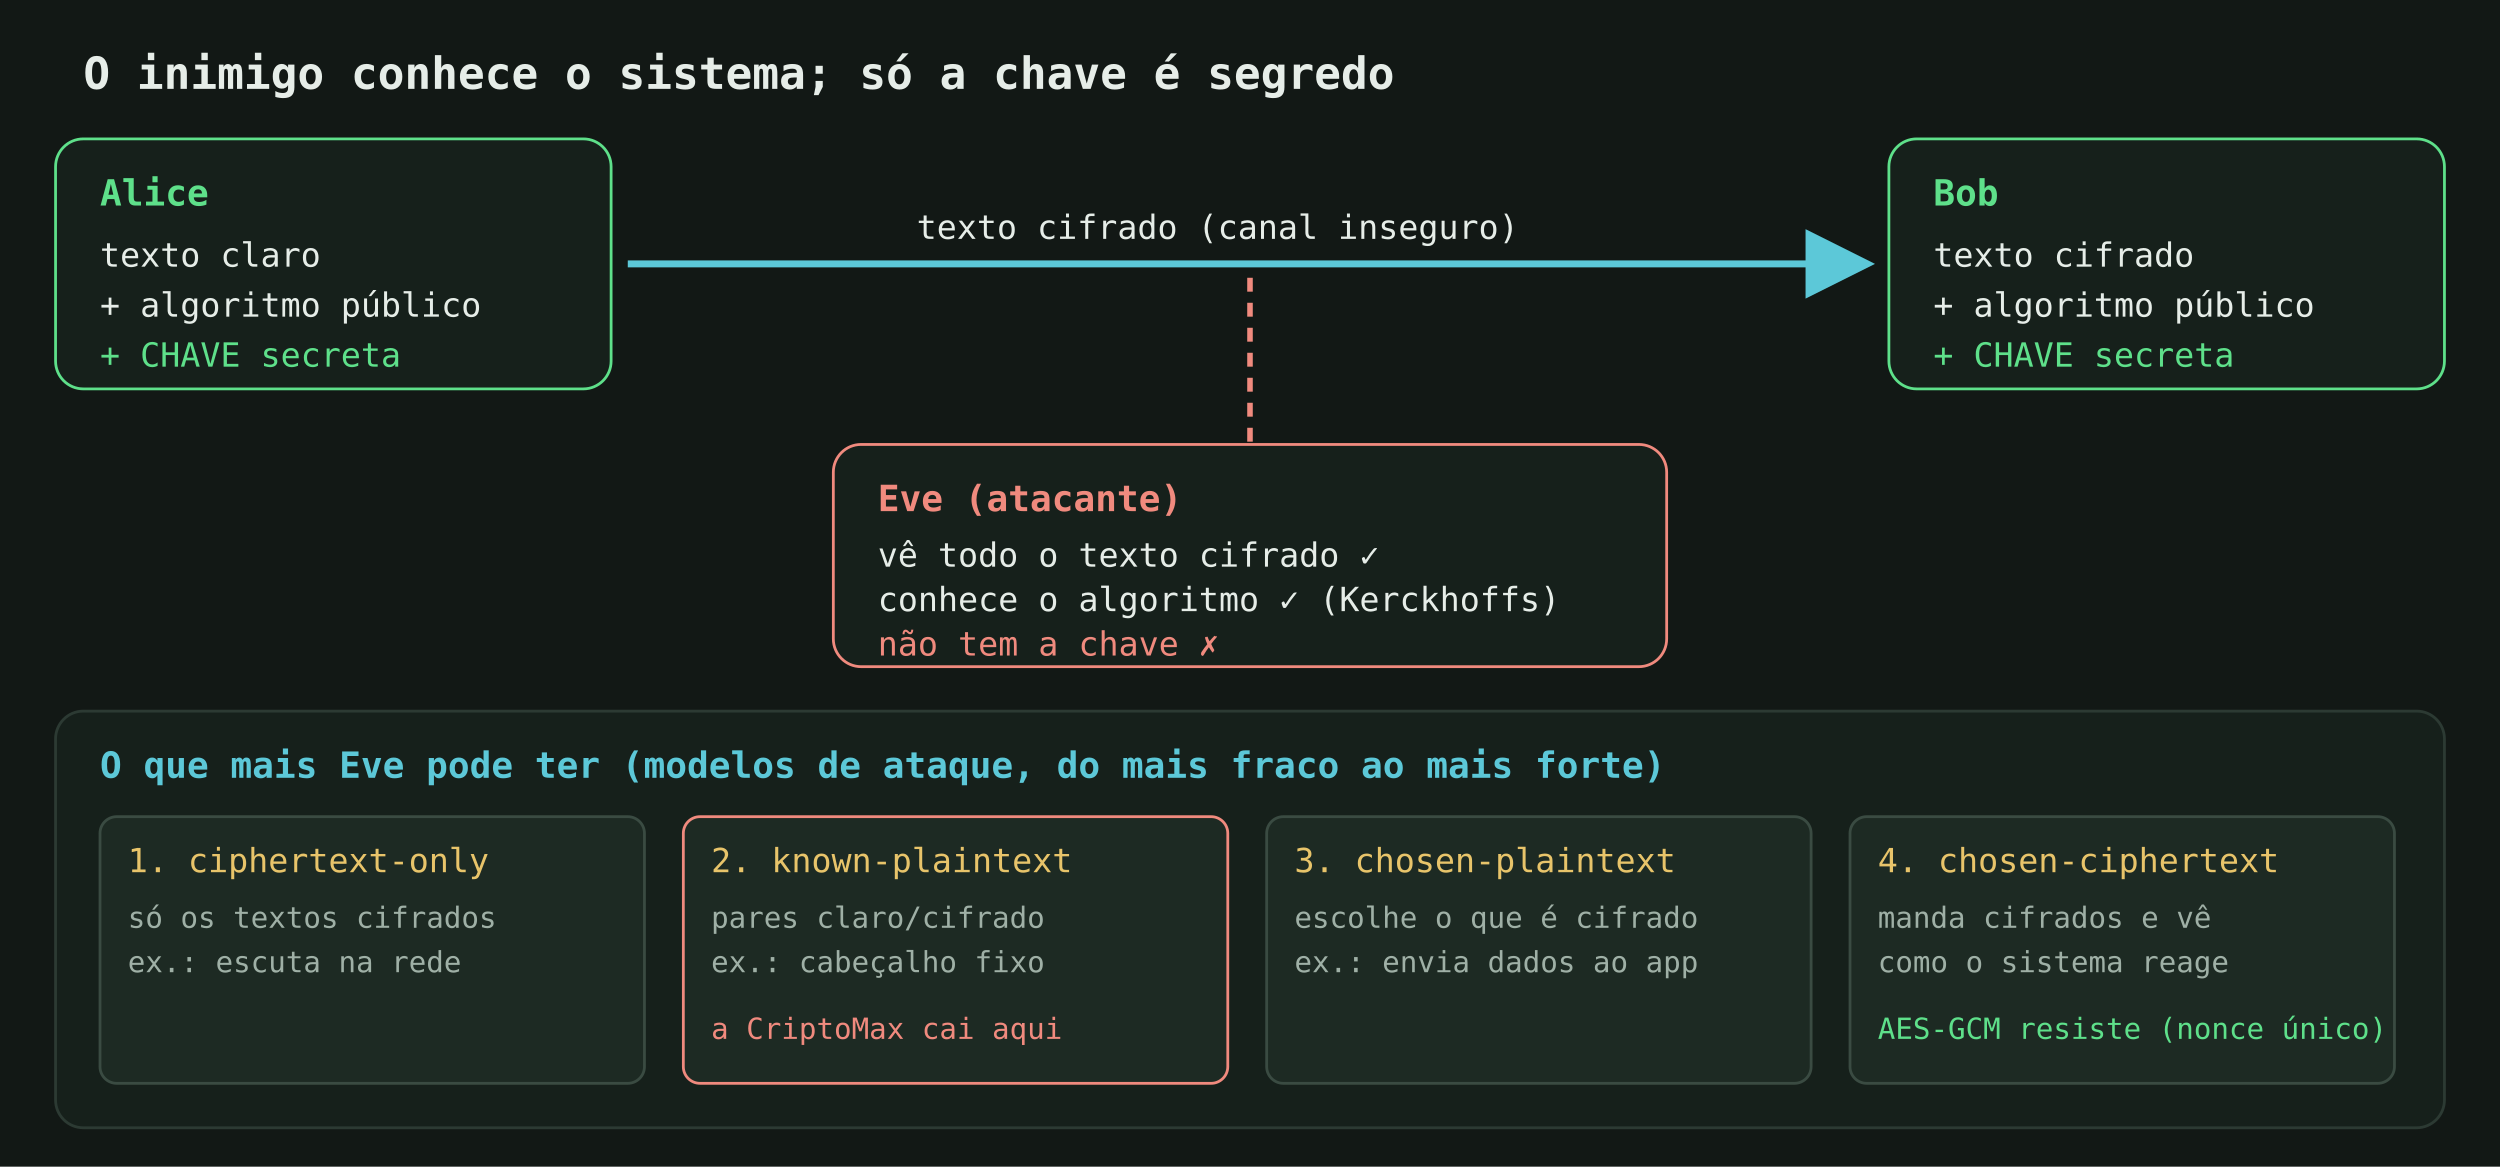
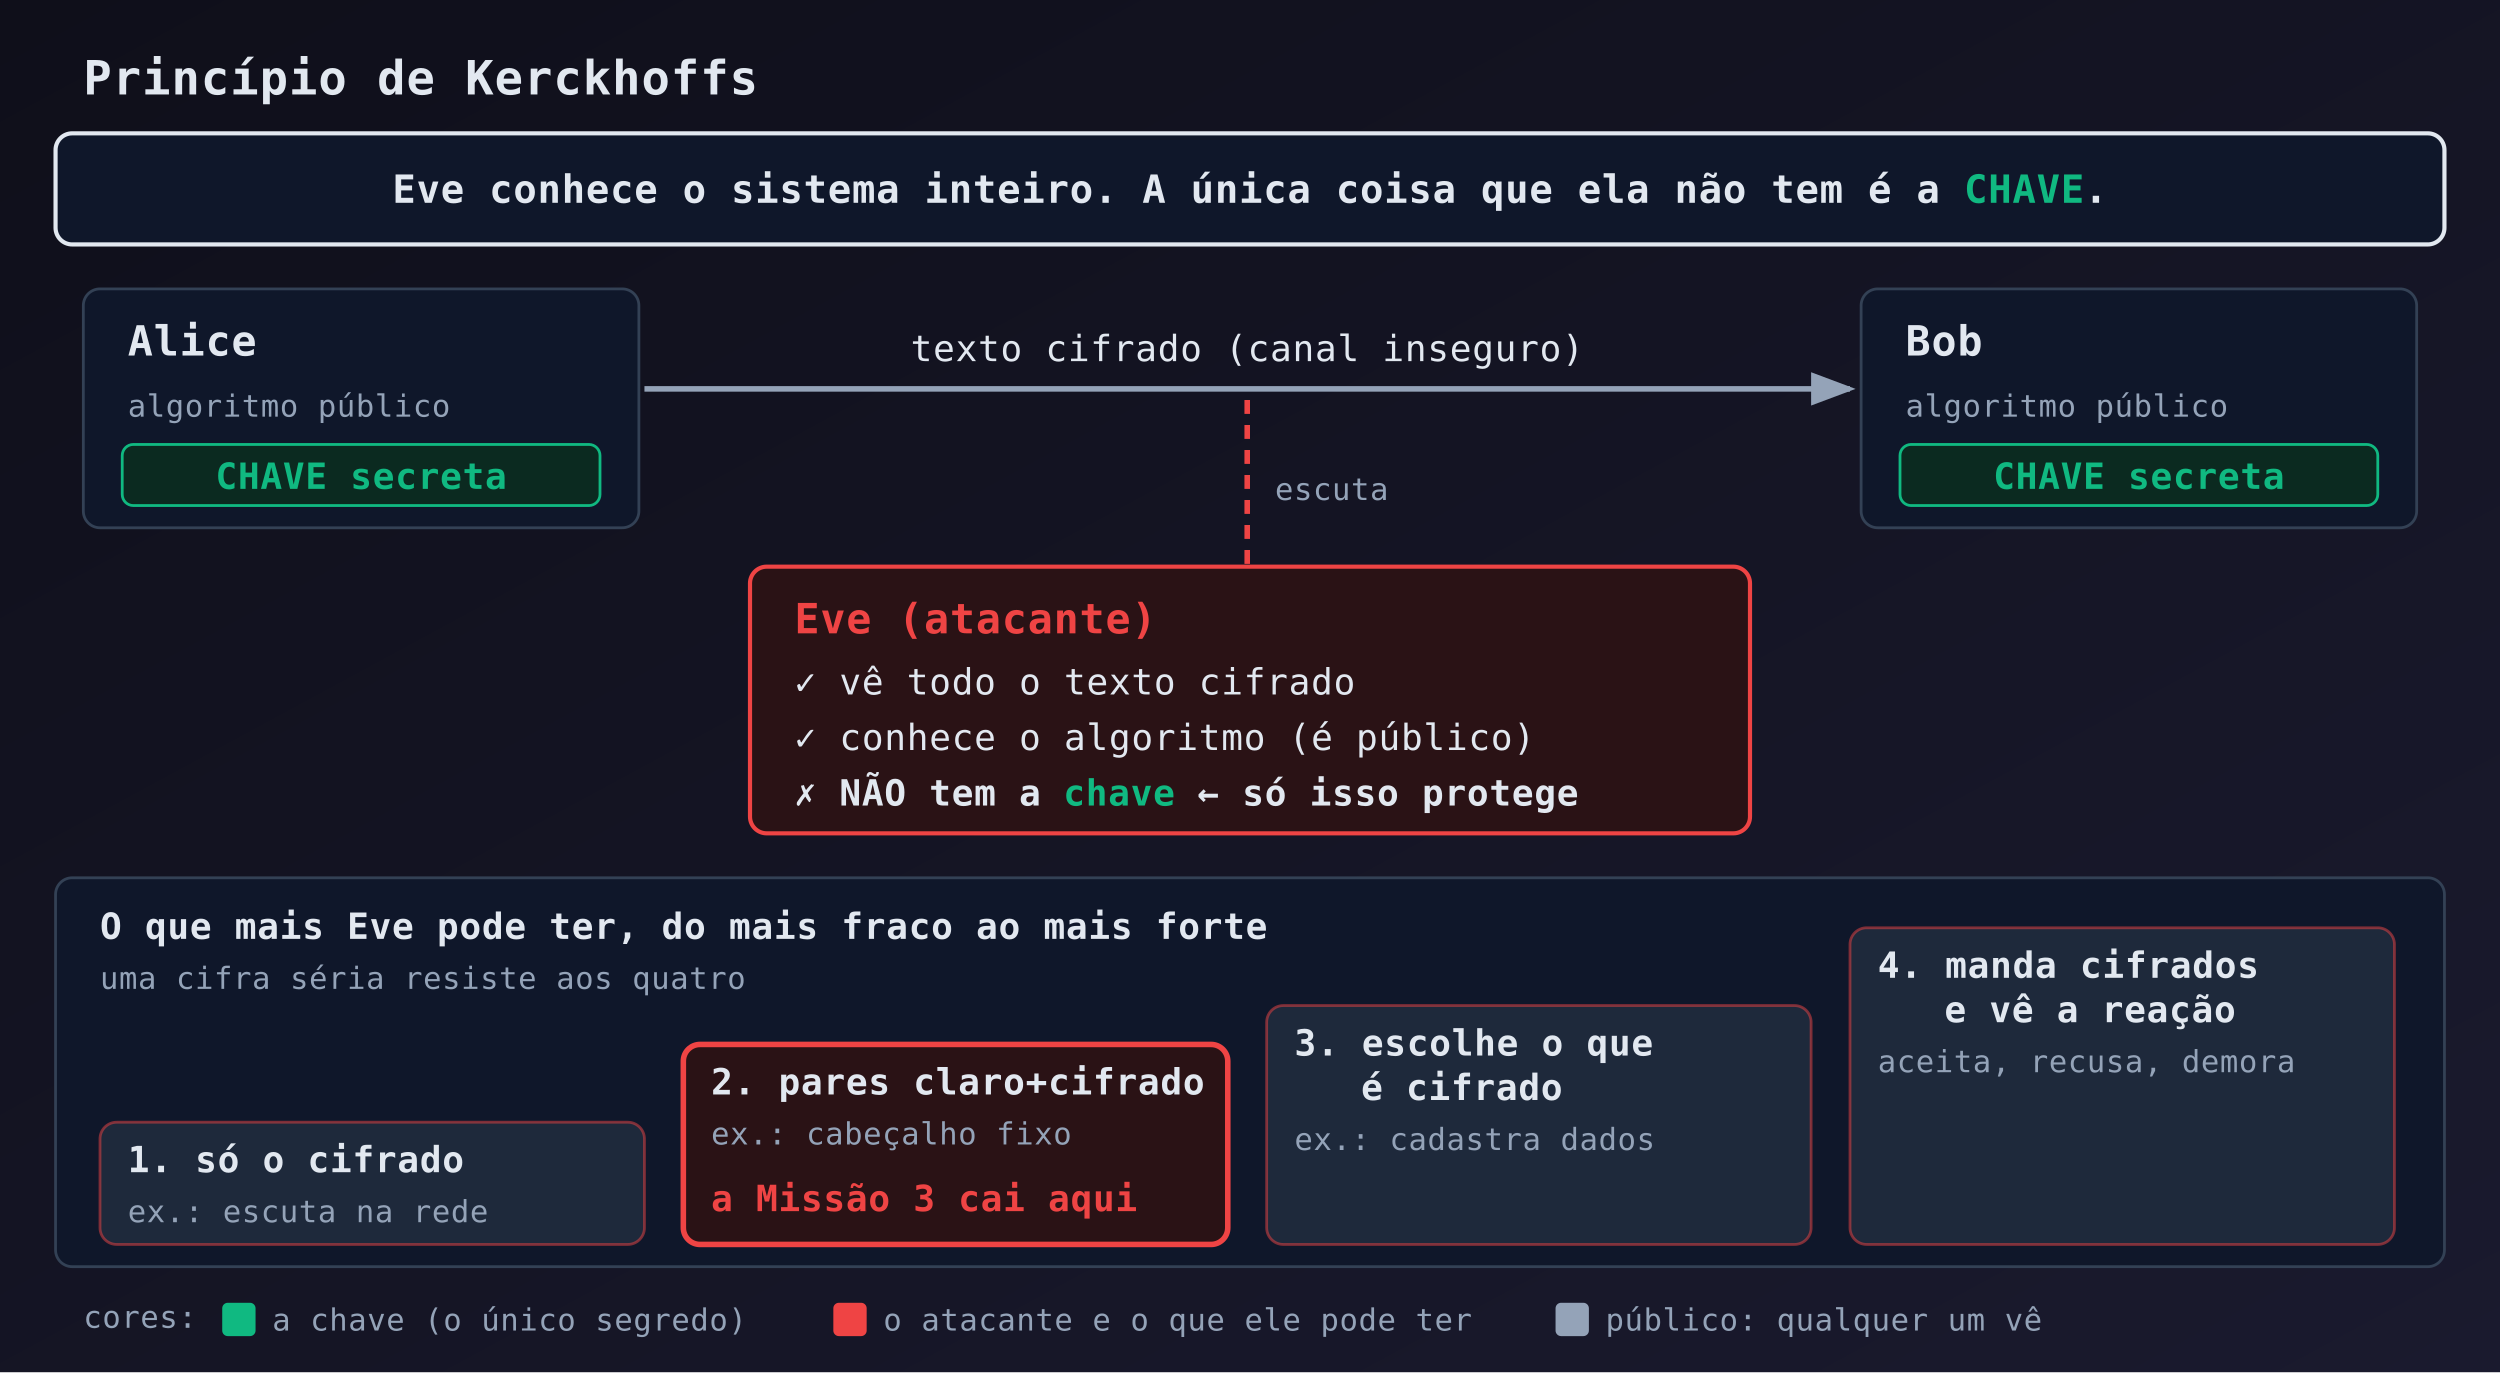
- <svg xmlns="http://www.w3.org/2000/svg" viewBox="0 0 900 420" role="img" aria-labelledby="t d">
+ <svg xmlns="http://www.w3.org/2000/svg" viewBox="0 0 900 494" width="900" height="494" role="img" aria-labelledby="t d">
  <style>
-     text { font-family: ui-monospace, "DejaVu Sans Mono", Menlo, Consolas, monospace; fill: #e6ede8; }
-     .t { font-size: 16px; font-weight: 700; }
-     .h { font-size: 13px; font-weight: 700; fill: #5cc8d8; }
-     .b { font-size: 12px; }
-     .s { font-size: 10.5px; fill: #9fb0a6; }
-     .g { fill: #5ee08a; }
-     .y { fill: #e8c46a; }
-     .r { fill: #f08a7e; }
-     .fw { stroke: #5cc8d8; stroke-width: 2.5; marker-end: url(#ar); fill: none; }
-     .ey { stroke: #f08a7e; stroke-width: 2; stroke-dasharray: 5 4; fill: none; }
+     text { font-family: 'SF Mono', 'Fira Code', 'Cascadia Code', 'DejaVu Sans Mono', 'Courier New', monospace; fill: #e2e8f0; letter-spacing: 0.02em; }
+     .title { font-size: 17px; font-weight: 700; }
+     .key { font-size: 14px; font-weight: 700; }
+     .name { font-size: 15px; font-weight: 700; }
+     .lbl { font-size: 13px; }
+     .bold { font-size: 13px; font-weight: 700; }
+     .sub { font-size: 11px; fill: #94a3b8; }
+     .red { fill: #ef4444; } .green { fill: #10b981; }
  </style>
  <defs>
-     <marker id="ar" markerWidth="10" markerHeight="10" refX="8" refY="5" orient="auto">
-       <path d="M0,0 L10,5 L0,10 z" fill="#5cc8d8" />
+     <linearGradient id="bg-grad" x1="0%" y1="0%" x2="100%" y2="100%">
+       <stop offset="0%" stop-color="#0f0f1a" />
+       <stop offset="100%" stop-color="#1a1a2e" />
+     </linearGradient>
+     <marker id="arrow-gray" markerWidth="8" markerHeight="6" refX="7" refY="3" orient="auto">
+       <polygon points="0 0, 8 3, 0 6" fill="#94a3b8" />
    </marker>
  </defs>
-   <rect width="900" height="420" fill="#121815" />
-   <text class="t" x="30" y="32">O inimigo conhece o sistema; só a chave é segredo</text>
-   <rect x="20" y="50" width="200" height="90" rx="10" fill="#16201b" stroke="#5ee08a" />
-   <text class="h g" x="36" y="74">Alice</text>
-   <text class="b" x="36" y="96">texto claro</text>
-   <text class="b" x="36" y="114">+ algoritmo público</text>
-   <text class="b g" x="36" y="132">+ CHAVE secreta</text>
-   <path class="fw" d="M226,95 L670,95" />
-   <text class="b" x="330" y="86">texto cifrado (canal inseguro)</text>
-   <rect x="680" y="50" width="200" height="90" rx="10" fill="#16201b" stroke="#5ee08a" />
-   <text class="h g" x="696" y="74">Bob</text>
-   <text class="b" x="696" y="96">texto cifrado</text>
-   <text class="b" x="696" y="114">+ algoritmo público</text>
-   <text class="b g" x="696" y="132">+ CHAVE secreta</text>
-   <path class="ey" d="M450,100 L450,160" />
-   <rect x="300" y="160" width="300" height="80" rx="10" fill="#16201b" stroke="#f08a7e" />
-   <text class="h r" x="316" y="184">Eve (atacante)</text>
-   <text class="b" x="316" y="204">vê todo o texto cifrado ✓</text>
-   <text class="b" x="316" y="220">conhece o algoritmo ✓ (Kerckhoffs)</text>
-   <text class="b r" x="316" y="236">não tem a chave ✗</text>
-   <rect x="20" y="256" width="860" height="150" rx="10" fill="#16201b" stroke="#2c3a33" />
-   <text class="h" x="36" y="280">O que mais Eve pode ter (modelos de ataque, do mais fraco ao mais forte)</text>
-   <rect x="36" y="294" width="196" height="96" rx="6" fill="#1d2a23" stroke="#3a4b42" />
-   <text class="b y" x="46" y="314">1. ciphertext-only</text>
-   <text class="s" x="46" y="334">só os textos cifrados</text>
-   <text class="s" x="46" y="350">ex.: escuta na rede</text>
-   <rect x="246" y="294" width="196" height="96" rx="6" fill="#1d2a23" stroke="#f08a7e" />
-   <text class="b y" x="256" y="314">2. known-plaintext</text>
-   <text class="s" x="256" y="334">pares claro/cifrado</text>
-   <text class="s" x="256" y="350">ex.: cabeçalho fixo</text>
-   <text class="s r" x="256" y="374">a CriptoMax cai aqui</text>
-   <rect x="456" y="294" width="196" height="96" rx="6" fill="#1d2a23" stroke="#3a4b42" />
-   <text class="b y" x="466" y="314">3. chosen-plaintext</text>
-   <text class="s" x="466" y="334">escolhe o que é cifrado</text>
-   <text class="s" x="466" y="350">ex.: envia dados ao app</text>
-   <rect x="666" y="294" width="196" height="96" rx="6" fill="#1d2a23" stroke="#3a4b42" />
-   <text class="b y" x="676" y="314">4. chosen-ciphertext</text>
-   <text class="s" x="676" y="334">manda cifrados e vê</text>
-   <text class="s" x="676" y="350">como o sistema reage</text>
-   <text class="s g" x="676" y="374">AES-GCM resiste (nonce único)</text>
+   <rect width="900" height="494" fill="url(#bg-grad)" />
+   <text class="title" x="30" y="34">Princípio de Kerckhoffs</text>
+   <rect x="20" y="48" width="860" height="40" rx="6" fill="#0f172a" stroke="#e2e8f0" stroke-width="1.5" />
+   <text class="key" x="450" y="73" text-anchor="middle">Eve conhece o sistema inteiro. A única coisa que ela não tem é a <tspan class="green">CHAVE</tspan>.</text>
+   <rect x="30" y="104" width="200" height="86" rx="6" fill="#0f172a" stroke="#334155" />
+   <text class="name" x="46" y="128">Alice</text>
+   <text class="sub" x="46" y="150">algoritmo público</text>
+   <rect x="44" y="160" width="172" height="22" rx="4" fill="#0b2a20" stroke="#10b981" />
+   <text class="bold green" x="130" y="176" text-anchor="middle">CHAVE secreta</text>
+   <path d="M232,140 L666,140" stroke="#94a3b8" stroke-width="2" fill="none" marker-end="url(#arrow-gray)" />
+   <text class="lbl" x="449" y="130" text-anchor="middle">texto cifrado (canal inseguro)</text>
+   <rect x="670" y="104" width="200" height="86" rx="6" fill="#0f172a" stroke="#334155" />
+   <text class="name" x="686" y="128">Bob</text>
+   <text class="sub" x="686" y="150">algoritmo público</text>
+   <rect x="684" y="160" width="172" height="22" rx="4" fill="#0b2a20" stroke="#10b981" />
+   <text class="bold green" x="770" y="176" text-anchor="middle">CHAVE secreta</text>
+   <path d="M449,144 L449,204" stroke="#ef4444" stroke-width="2" stroke-dasharray="5 4" fill="none" />
+   <text class="sub" x="459" y="180">escuta</text>
+   <rect x="270" y="204" width="360" height="96" rx="6" fill="#2a1215" stroke="#ef4444" stroke-width="1.5" />
+   <text class="name red" x="286" y="228">Eve (atacante)</text>
+   <text class="lbl" x="286" y="250">✓ vê todo o texto cifrado</text>
+   <text class="lbl" x="286" y="270">✓ conhece o algoritmo (é público)</text>
+   <text class="bold" x="286" y="290">✗ NÃO tem a <tspan class="green">chave</tspan> ← só isso protege</text>
+   <rect x="20" y="316" width="860" height="140" rx="6" fill="#0f172a" stroke="#334155" data-graph-role="container" />
+   <text class="bold" x="36" y="338">O que mais Eve pode ter, do mais fraco ao mais forte</text>
+   <text class="sub" x="36" y="356">uma cifra séria resiste aos quatro</text>
+   <rect x="36" y="404" width="196" height="44" rx="6" fill="#1e293b" stroke="#ef4444" stroke-opacity="0.5" />
+   <text class="bold" x="46" y="422">1. só o cifrado</text>
+   <text class="sub" x="46" y="440">ex.: escuta na rede</text>
+   <rect x="246" y="376" width="196" height="72" rx="6" fill="#2a1215" stroke="#ef4444" stroke-width="2" />
+   <text class="bold" x="256" y="394">2. pares claro+cifrado</text>
+   <text class="sub" x="256" y="412">ex.: cabeçalho fixo</text>
+   <text class="bold red" x="256" y="436">a Missão 3 cai aqui</text>
+   <rect x="456" y="362" width="196" height="86" rx="6" fill="#1e293b" stroke="#ef4444" stroke-opacity="0.5" />
+   <text class="bold" x="466" y="380">3. escolhe o que</text>
+   <text class="bold" x="490" y="396">é cifrado</text>
+   <text class="sub" x="466" y="414">ex.: cadastra dados</text>
+   <rect x="666" y="334" width="196" height="114" rx="6" fill="#1e293b" stroke="#ef4444" stroke-opacity="0.5" />
+   <text class="bold" x="676" y="352">4. manda cifrados</text>
+   <text class="bold" x="700" y="368">e vê a reação</text>
+   <text class="sub" x="676" y="386">aceita, recusa, demora</text>
+   <text class="sub" x="30" y="478">cores:</text>
+   <rect x="80" y="469" width="12" height="12" rx="2" fill="#10b981" />
+   <text class="sub" x="98" y="479">a chave (o único segredo)</text>
+   <rect x="300" y="469" width="12" height="12" rx="2" fill="#ef4444" />
+   <text class="sub" x="318" y="479">o atacante e o que ele pode ter</text>
+   <rect x="560" y="469" width="12" height="12" rx="2" fill="#94a3b8" />
+   <text class="sub" x="578" y="479">público: qualquer um vê</text>
</svg>
